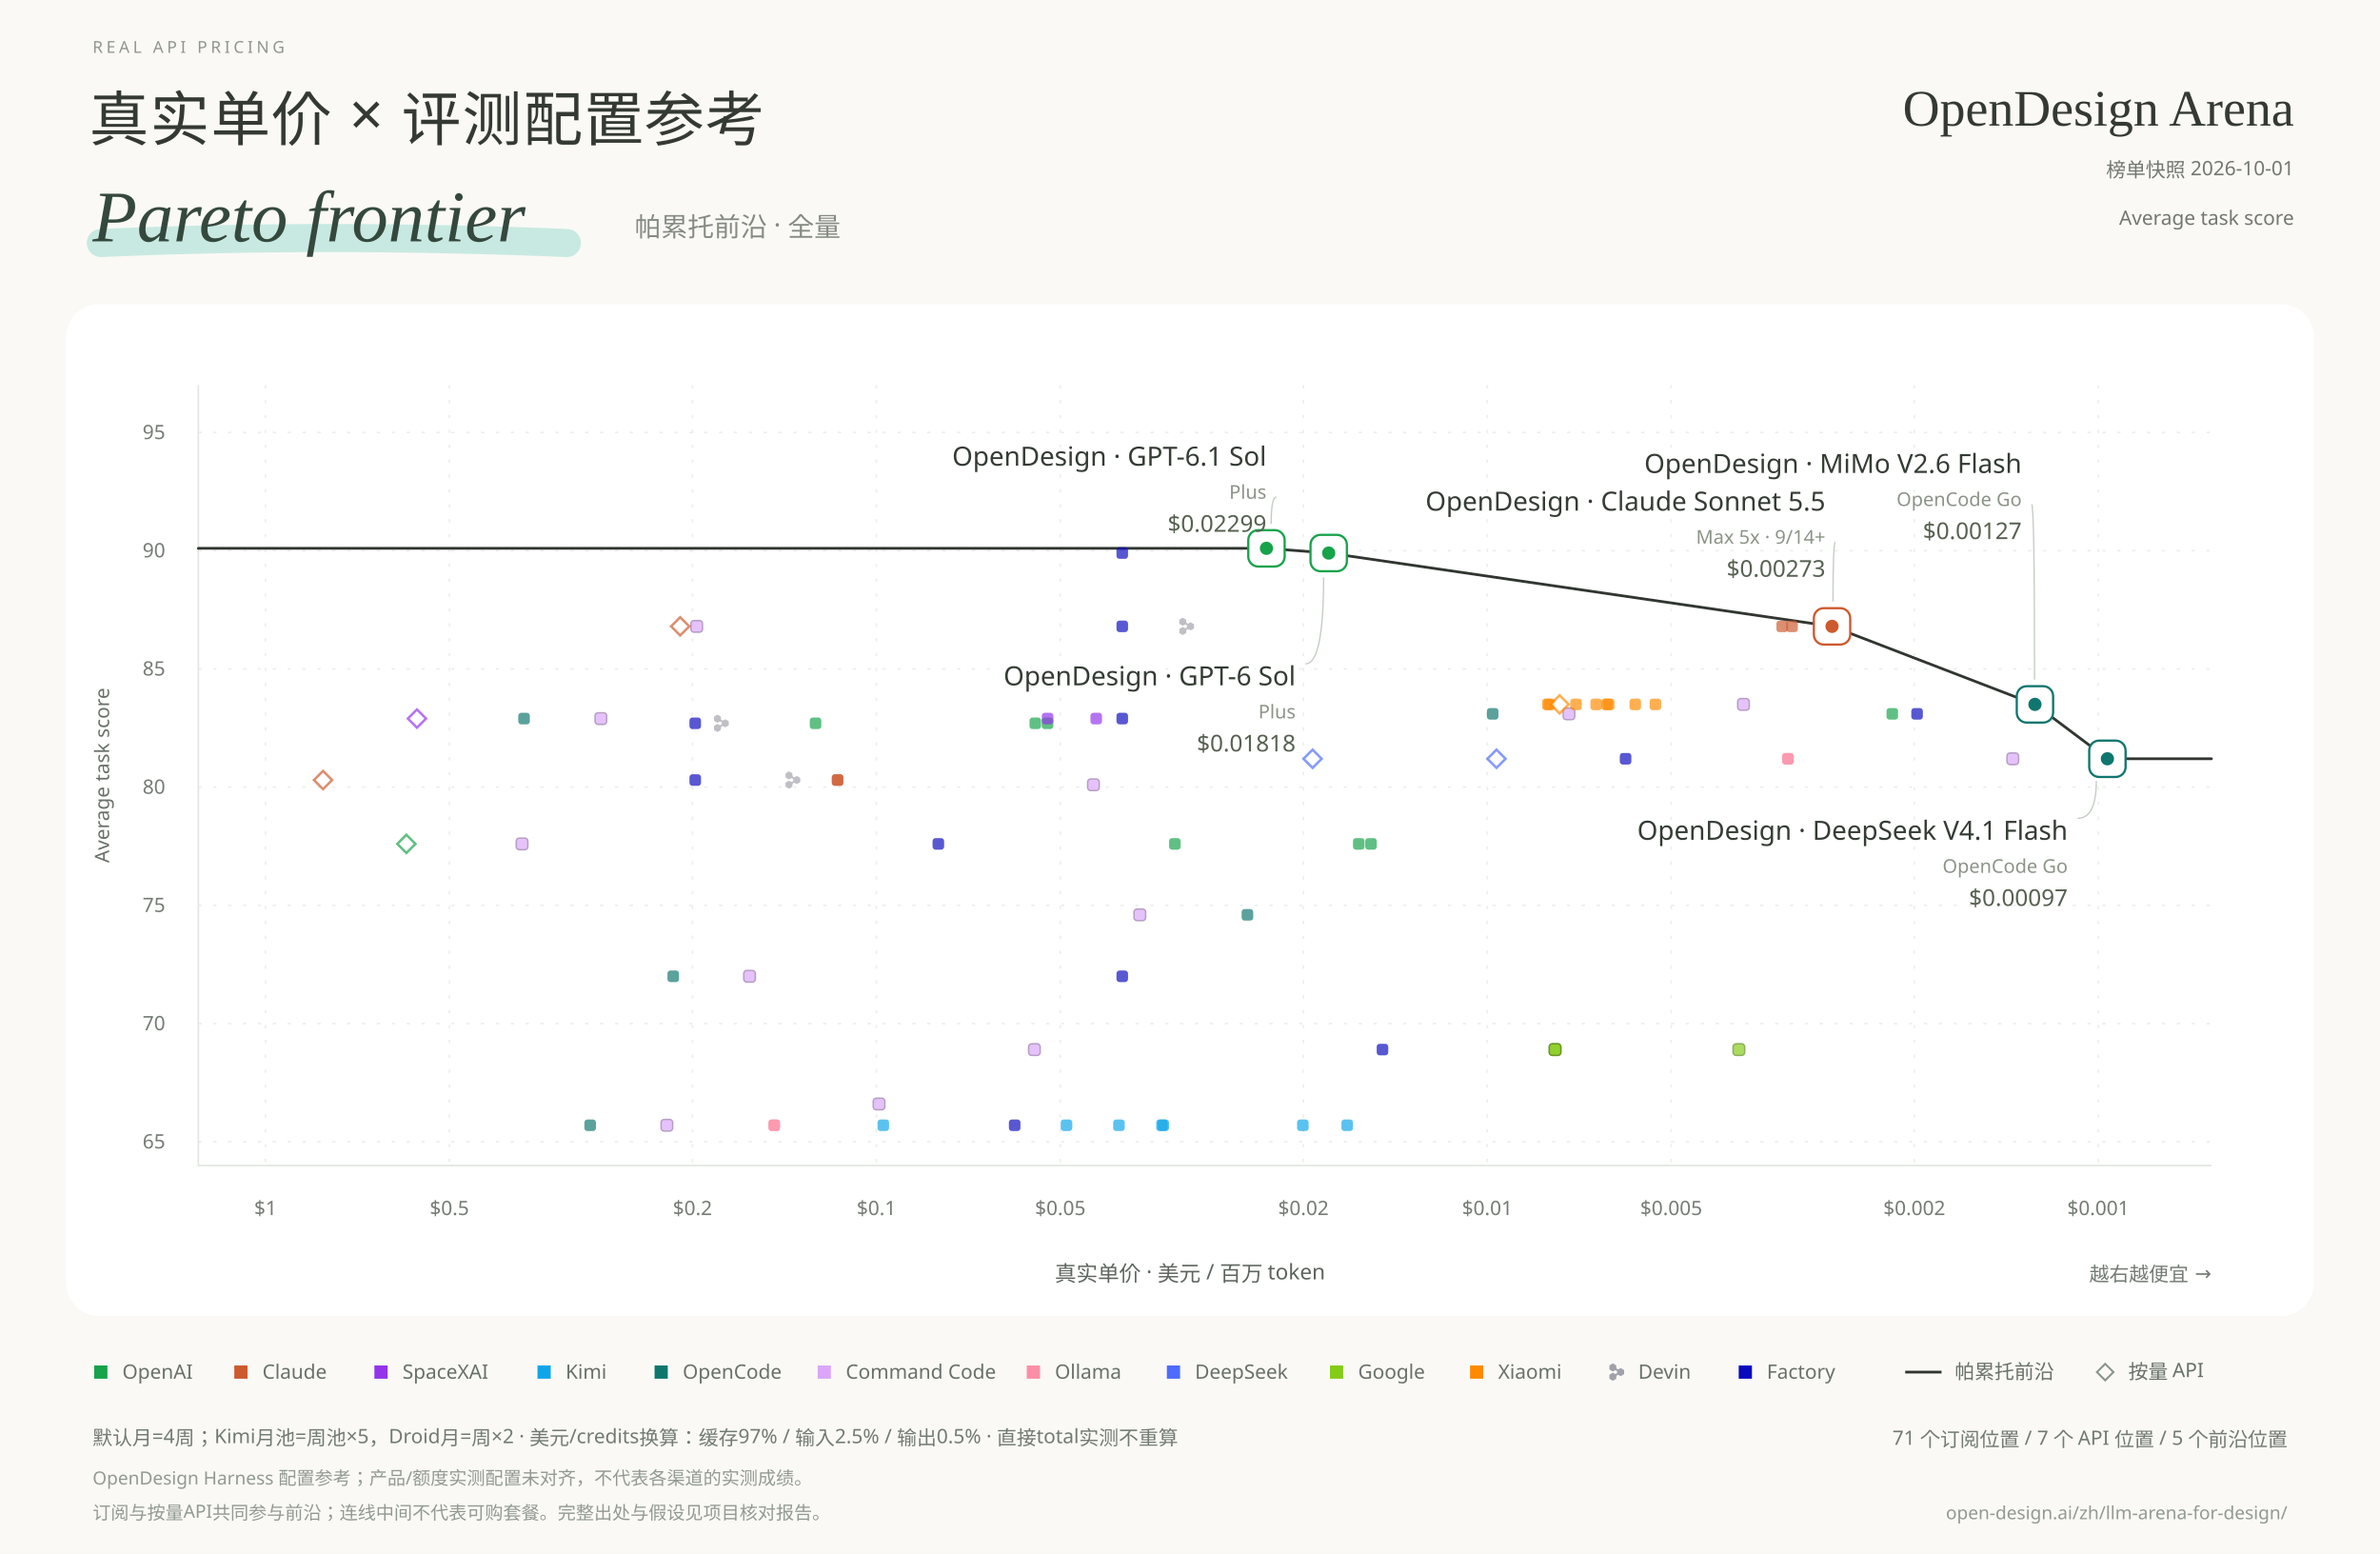
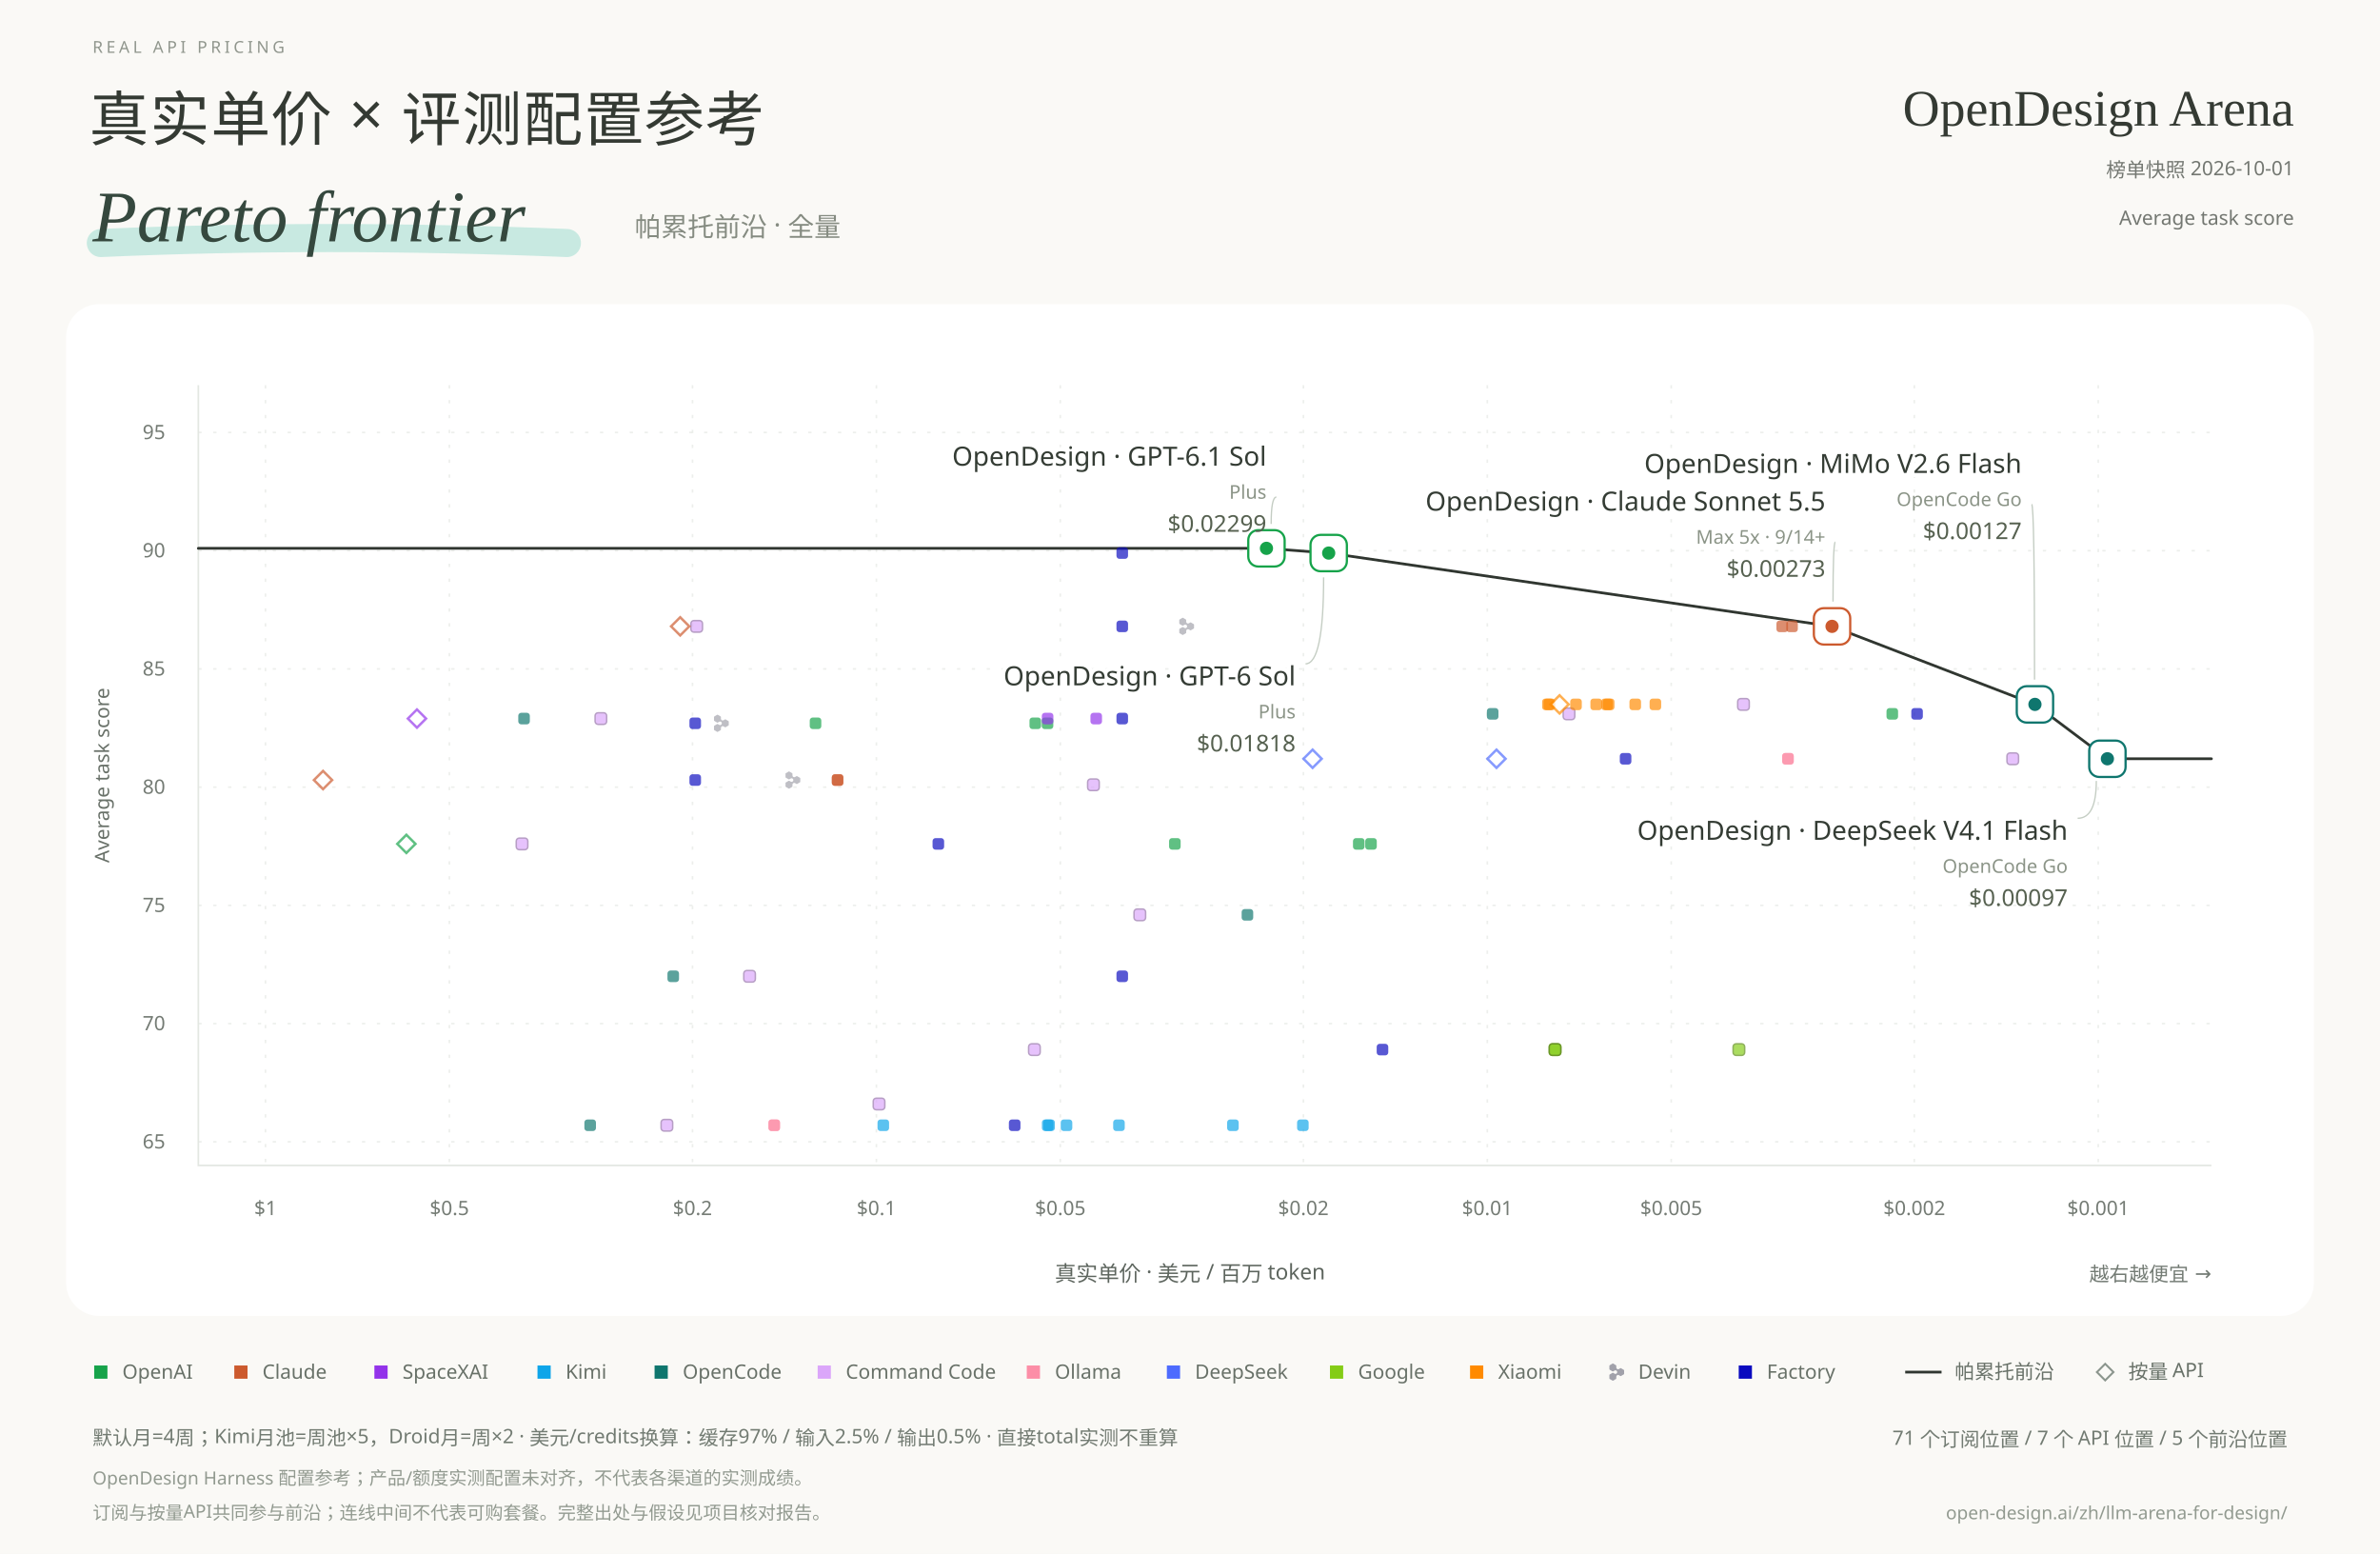
<svg xmlns="http://www.w3.org/2000/svg" width="1440" height="940" viewBox="0 0 1440 940" role="img" aria-labelledby="title desc">
  <style>text{font-family:"Microsoft YaHei","Segoe UI",sans-serif} .serif{font-family:"Times New Roman",serif} .number{font-family:"Segoe UI",sans-serif;font-variant-numeric:tabular-nums} .label-name{paint-order:stroke;stroke:#fff;stroke-width:5px;stroke-linejoin:round} .point:hover{opacity:1}</style>
  <rect width="1440" height="940" fill="#FAF9F6" />
  <text x="56.000" y="32.000" font-size="10" fill="#90968D" text-anchor="start" font-weight="400" letter-spacing="2.1">REAL API PRICING</text>
  <text x="54.000" y="85.000" font-size="36" fill="#343A33" text-anchor="start" font-weight="300" letter-spacing=".8">真实单价 × 评测配置参考</text>
  <path d="M61 147 Q197 141 343 147" stroke="#9FDDD0" stroke-width="17" stroke-linecap="round" opacity=".55" fill="none" />
  <text x="56.000" y="146.000" font-size="44" fill="#35483E" text-anchor="start" font-weight="400" class="serif" font-style="italic">Pareto frontier</text>
  <text x="384.000" y="143.000" font-size="16" fill="#858B81" text-anchor="start" font-weight="300">帕累托前沿 · 全量</text>
  <text x="1388.000" y="76.000" font-size="31" fill="#343A33" text-anchor="end" font-weight="400" class="serif">OpenDesign Arena</text>
  <text x="1388.000" y="107.000" font-size="12" fill="#737771" text-anchor="end" font-weight="400">榜单快照  2026-10-01</text>
  <text x="1388.000" y="136.000" font-size="12" fill="#737771" text-anchor="end" font-weight="400">Average task score</text>
  <rect x="40" y="184" width="1360" height="612" rx="20" fill="#FFFFFF" />
  <path d="M1269.513 233V705" stroke="#E8EBE7" stroke-dasharray="2 7" opacity=".8" />
  <text x="1269.513" y="735.000" font-size="12" fill="#747B74" text-anchor="middle" font-weight="400" class="number">$0.001</text>
  <path d="M1158.244 233V705" stroke="#E8EBE7" stroke-dasharray="2 7" opacity=".8" />
  <text x="1158.244" y="735.000" font-size="12" fill="#747B74" text-anchor="middle" font-weight="400" class="number">$0.002</text>
  <path d="M1011.154 233V705" stroke="#E8EBE7" stroke-dasharray="2 7" opacity=".8" />
  <text x="1011.154" y="735.000" font-size="12" fill="#747B74" text-anchor="middle" font-weight="400" class="number">$0.005</text>
  <path d="M899.885 233V705" stroke="#E8EBE7" stroke-dasharray="2 7" opacity=".8" />
  <text x="899.885" y="735.000" font-size="12" fill="#747B74" text-anchor="middle" font-weight="400" class="number">$0.01</text>
  <path d="M788.615 233V705" stroke="#E8EBE7" stroke-dasharray="2 7" opacity=".8" />
  <text x="788.615" y="735.000" font-size="12" fill="#747B74" text-anchor="middle" font-weight="400" class="number">$0.02</text>
  <path d="M641.526 233V705" stroke="#E8EBE7" stroke-dasharray="2 7" opacity=".8" />
  <text x="641.526" y="735.000" font-size="12" fill="#747B74" text-anchor="middle" font-weight="400" class="number">$0.05</text>
  <path d="M530.256 233V705" stroke="#E8EBE7" stroke-dasharray="2 7" opacity=".8" />
  <text x="530.256" y="735.000" font-size="12" fill="#747B74" text-anchor="middle" font-weight="400" class="number">$0.1</text>
  <path d="M418.987 233V705" stroke="#E8EBE7" stroke-dasharray="2 7" opacity=".8" />
  <text x="418.987" y="735.000" font-size="12" fill="#747B74" text-anchor="middle" font-weight="400" class="number">$0.2</text>
  <path d="M271.897 233V705" stroke="#E8EBE7" stroke-dasharray="2 7" opacity=".8" />
  <text x="271.897" y="735.000" font-size="12" fill="#747B74" text-anchor="middle" font-weight="400" class="number">$0.5</text>
  <path d="M160.628 233V705" stroke="#E8EBE7" stroke-dasharray="2 7" opacity=".8" />
  <text x="160.628" y="735.000" font-size="12" fill="#747B74" text-anchor="middle" font-weight="400" class="number">$1</text>
  <path d="M120 690.697H1338" stroke="#E8EBE7" stroke-dasharray="2 7" opacity=".8" />
  <text x="100.000" y="694.697" font-size="12" fill="#747B74" text-anchor="end" font-weight="400" class="number">65</text>
  <path d="M120 619.182H1338" stroke="#E8EBE7" stroke-dasharray="2 7" opacity=".8" />
  <text x="100.000" y="623.182" font-size="12" fill="#747B74" text-anchor="end" font-weight="400" class="number">70</text>
  <path d="M120 547.667H1338" stroke="#E8EBE7" stroke-dasharray="2 7" opacity=".8" />
  <text x="100.000" y="551.667" font-size="12" fill="#747B74" text-anchor="end" font-weight="400" class="number">75</text>
  <path d="M120 476.152H1338" stroke="#E8EBE7" stroke-dasharray="2 7" opacity=".8" />
  <text x="100.000" y="480.152" font-size="12" fill="#747B74" text-anchor="end" font-weight="400" class="number">80</text>
  <path d="M120 404.636H1338" stroke="#E8EBE7" stroke-dasharray="2 7" opacity=".8" />
  <text x="100.000" y="408.636" font-size="12" fill="#747B74" text-anchor="end" font-weight="400" class="number">85</text>
  <path d="M120 333.121H1338" stroke="#E8EBE7" stroke-dasharray="2 7" opacity=".8" />
  <text x="100.000" y="337.121" font-size="12" fill="#747B74" text-anchor="end" font-weight="400" class="number">90</text>
  <path d="M120 261.606H1338" stroke="#E8EBE7" stroke-dasharray="2 7" opacity=".8" />
  <text x="100.000" y="265.606" font-size="12" fill="#747B74" text-anchor="end" font-weight="400" class="number">95</text>
  <path d="M120 233V705H1338" fill="none" stroke="#E3E7E2" />
  <text x="66.000" y="469.000" font-size="12" fill="#697169" text-anchor="middle" font-weight="400" transform="rotate(-90 66 469.0)">Average task score</text>
  <text x="720.000" y="775.000" font-size="13" fill="#5D655E" text-anchor="middle" font-weight="400">真实单价 · 美元 / 百万 token</text>
  <text x="1338.000" y="775.000" font-size="12" fill="#737B74" text-anchor="end" font-weight="400">越右越便宜 →</text>
  <path id="frontier" d="M120.000,331.691 L766.260,331.691 L803.915,334.552 L1108.461,378.891 L1231.230,426.091 L1275.066,458.988 L1338.000,458.988" fill="none" stroke="#303630" stroke-width="1.65" stroke-linecap="round" stroke-linejoin="round" />
  <g class="point" data-billing="subscription" data-frontier="false" data-price="0.032467532" data-score="77.6" data-x="710.839" data-y="510.479" transform="translate(710.839 510.479)">
    <rect x="-3.5" y="-3.5" width="7" height="7" rx="1.8" fill="#16A34A" opacity=".68" />
  </g>
  <g class="point" data-billing="subscription" data-frontier="false" data-price="0.016233766" data-score="77.6" data-x="822.108" data-y="510.479" transform="translate(822.108 510.479)">
    <rect x="-3.5" y="-3.5" width="7" height="7" rx="1.8" fill="#16A34A" opacity=".68" />
  </g>
  <g class="point" data-billing="subscription" data-frontier="false" data-price="0.015501473" data-score="77.6" data-x="829.517" data-y="510.479" transform="translate(829.517 510.479)">
    <rect x="-3.5" y="-3.5" width="7" height="7" rx="1.8" fill="#16A34A" opacity=".68" />
  </g>
  <g class="point" data-billing="subscription" data-frontier="false" data-price="0.12578616" data-score="82.7" data-x="493.429" data-y="437.533" transform="translate(493.429 437.533)">
    <rect x="-3.5" y="-3.5" width="7" height="7" rx="1.8" fill="#16A34A" opacity=".68" />
  </g>
  <g class="point" data-billing="subscription" data-frontier="true" data-price="0.018181818" data-score="89.9" data-x="803.915" data-y="334.552" transform="translate(803.915 334.552)">
    <rect x="-11" y="-11" width="22" height="22" rx="6" fill="#FFF" stroke="#16A34A" stroke-width="1.35" />
    <circle r="4" fill="#16A34A" />
  </g>
  <g class="point" data-billing="subscription" data-frontier="false" data-price="0.0021732044" data-score="83.1" data-x="1144.911" data-y="431.812" transform="translate(1144.911 431.812)">
    <rect x="-3.5" y="-3.5" width="7" height="7" rx="1.8" fill="#16A34A" opacity=".68" />
  </g>
  <g class="point" data-billing="subscription" data-frontier="true" data-price="0.022988506" data-score="90.1" data-x="766.260" data-y="331.691" transform="translate(766.260 331.691)">
    <rect x="-11" y="-11" width="22" height="22" rx="6" fill="#FFF" stroke="#16A34A" stroke-width="1.35" />
    <circle r="4" fill="#16A34A" />
  </g>
  <g class="point" data-billing="subscription" data-frontier="false" data-price="0.052465897" data-score="82.7" data-x="633.798" data-y="437.533" transform="translate(633.798 437.533)">
    <rect x="-3.5" y="-3.5" width="7" height="7" rx="1.8" fill="#16A34A" opacity=".68" />
  </g>
  <g class="point" data-billing="subscription" data-frontier="false" data-price="0.1793722" data-score="82.7" data-x="436.461" data-y="437.533" transform="translate(436.461 437.533)">
    <path transform="translate(-4.46 -5.23) scale(0.091)" d="M0 38.652V14.835C7.06768e-06 13.788 0.546 12.821 1.431 12.298L21.581 0.393C22.467 -0.131 23.558 -0.131 24.444 0.393L44.594 12.298C45.48 12.821 46.025 13.788 46.025 14.835V26.998C46.114 31.04 48.201 34.938 51.872 37.108C55.544 39.277 59.886 39.178 63.351 37.235L73.644 31.153C74.53 30.63 75.621 30.63 76.507 31.153L96.657 43.058C97.543 43.582 98.088 44.549 98.088 45.596V69.406C98.088 70.453 97.543 71.42 96.657 71.943L76.507 83.849C75.621 84.372 74.53 84.372 73.644 83.849L63.434 77.816C59.956 75.828 55.574 75.71 51.873 77.896C48.202 80.065 46.115 83.963 46.026 88.005V100.165C46.026 101.212 45.48 102.179 44.595 102.702L24.445 114.607C23.559 115.131 22.468 115.131 21.582 114.607L1.432 102.702C0.547 102.179 0.001 101.212 0.001 100.165V76.355C0.001 75.308 0.547 74.341 1.432 73.817L21.582 61.912C22.468 61.389 23.559 61.389 24.445 61.912L34.762 68.008C38.222 69.937 42.553 70.031 46.215 67.867C49.916 65.68 52.006 61.737 52.063 57.66C51.975 53.619 49.887 49.303 46.216 47.133C42.545 44.964 38.202 45.063 34.737 47.006L24.397 53.15C23.507 53.679 22.409 53.678 21.52 53.149L1.423 41.184C0.542 40.66 -7.06754e-06 39.695 0 38.652Z" fill="#A1A1AA" opacity="0.68" />
  </g>
  <g class="point" data-billing="subscription" data-frontier="false" data-price="0.031055901" data-score="86.8" data-x="717.974" data-y="378.891" transform="translate(717.974 378.891)">
    <path transform="translate(-4.46 -5.23) scale(0.091)" d="M0 38.652V14.835C7.06768e-06 13.788 0.546 12.821 1.431 12.298L21.581 0.393C22.467 -0.131 23.558 -0.131 24.444 0.393L44.594 12.298C45.48 12.821 46.025 13.788 46.025 14.835V26.998C46.114 31.04 48.201 34.938 51.872 37.108C55.544 39.277 59.886 39.178 63.351 37.235L73.644 31.153C74.53 30.63 75.621 30.63 76.507 31.153L96.657 43.058C97.543 43.582 98.088 44.549 98.088 45.596V69.406C98.088 70.453 97.543 71.42 96.657 71.943L76.507 83.849C75.621 84.372 74.53 84.372 73.644 83.849L63.434 77.816C59.956 75.828 55.574 75.71 51.873 77.896C48.202 80.065 46.115 83.963 46.026 88.005V100.165C46.026 101.212 45.48 102.179 44.595 102.702L24.445 114.607C23.559 115.131 22.468 115.131 21.582 114.607L1.432 102.702C0.547 102.179 0.001 101.212 0.001 100.165V76.355C0.001 75.308 0.547 74.341 1.432 73.817L21.582 61.912C22.468 61.389 23.559 61.389 24.445 61.912L34.762 68.008C38.222 69.937 42.553 70.031 46.215 67.867C49.916 65.68 52.006 61.737 52.063 57.66C51.975 53.619 49.887 49.303 46.216 47.133C42.545 44.964 38.202 45.063 34.737 47.006L24.397 53.15C23.507 53.679 22.409 53.678 21.52 53.149L1.423 41.184C0.542 40.66 -7.06754e-06 39.695 0 38.652Z" fill="#A1A1AA" opacity="0.68" />
  </g>
  <g class="point" data-billing="subscription" data-frontier="false" data-price="0.1369863" data-score="80.3" data-x="479.737" data-y="471.861" transform="translate(479.737 471.861)">
    <path transform="translate(-4.46 -5.23) scale(0.091)" d="M0 38.652V14.835C7.06768e-06 13.788 0.546 12.821 1.431 12.298L21.581 0.393C22.467 -0.131 23.558 -0.131 24.444 0.393L44.594 12.298C45.48 12.821 46.025 13.788 46.025 14.835V26.998C46.114 31.04 48.201 34.938 51.872 37.108C55.544 39.277 59.886 39.178 63.351 37.235L73.644 31.153C74.53 30.63 75.621 30.63 76.507 31.153L96.657 43.058C97.543 43.582 98.088 44.549 98.088 45.596V69.406C98.088 70.453 97.543 71.42 96.657 71.943L76.507 83.849C75.621 84.372 74.53 84.372 73.644 83.849L63.434 77.816C59.956 75.828 55.574 75.71 51.873 77.896C48.202 80.065 46.115 83.963 46.026 88.005V100.165C46.026 101.212 45.48 102.179 44.595 102.702L24.445 114.607C23.559 115.131 22.468 115.131 21.582 114.607L1.432 102.702C0.547 102.179 0.001 101.212 0.001 100.165V76.355C0.001 75.308 0.547 74.341 1.432 73.817L21.582 61.912C22.468 61.389 23.559 61.389 24.445 61.912L34.762 68.008C38.222 69.937 42.553 70.031 46.215 67.867C49.916 65.68 52.006 61.737 52.063 57.66C51.975 53.619 49.887 49.303 46.216 47.133C42.545 44.964 38.202 45.063 34.737 47.006L24.397 53.15C23.507 53.679 22.409 53.678 21.52 53.149L1.423 41.184C0.542 40.66 -7.06754e-06 39.695 0 38.652Z" fill="#A1A1AA" opacity="0.68" />
  </g>
  <g class="point" data-billing="subscription" data-frontier="false" data-price="0.0077450601" data-score="68.9" data-x="940.904" data-y="634.915" transform="translate(940.904 634.915)">
    <rect x="-3.5" y="-3.5" width="7" height="7" rx="1.8" fill="#84CC16" opacity=".68" stroke="#5A8B0F" stroke-width=".9" />
  </g>
  <g class="point" data-billing="subscription" data-frontier="false" data-price="0.0077481596" data-score="68.9" data-x="940.840" data-y="634.915" transform="translate(940.840 634.915)">
    <rect x="-3.5" y="-3.5" width="7" height="7" rx="1.8" fill="#84CC16" opacity=".68" stroke="#5A8B0F" stroke-width=".9" />
  </g>
  <g class="point" data-billing="subscription" data-frontier="false" data-price="0.0038742735" data-score="68.9" data-x="1052.101" data-y="634.915" transform="translate(1052.101 634.915)">
    <rect x="-3.5" y="-3.5" width="7" height="7" rx="1.8" fill="#84CC16" opacity=".68" stroke="#5A8B0F" stroke-width=".9" />
  </g>
  <g class="point" data-billing="subscription" data-frontier="false" data-price="0.11574074" data-score="80.3" data-x="506.790" data-y="471.861" transform="translate(506.790 471.861)">
    <rect x="-3.5" y="-3.5" width="7" height="7" rx="1.8" fill="#CC5A2E" opacity=".68" />
  </g>
  <g class="point" data-billing="subscription" data-frontier="false" data-price="0.052447552" data-score="82.9" data-x="633.854" data-y="434.673" transform="translate(633.854 434.673)">
    <rect x="-3.5" y="-3.5" width="7" height="7" rx="1.8" fill="#9333EA" opacity=".68" />
  </g>
  <g class="point" data-billing="subscription" data-frontier="false" data-price="0.043668122" data-score="82.9" data-x="663.262" data-y="434.673" transform="translate(663.262 434.673)">
    <rect x="-3.5" y="-3.5" width="7" height="7" rx="1.8" fill="#9333EA" opacity=".68" />
  </g>
  <g class="point" data-billing="subscription" data-frontier="false" data-price="0.02004111" data-score="65.7" data-x="788.286" data-y="680.685" transform="translate(788.286 680.685)">
    <rect x="-3.5" y="-3.5" width="7" height="7" rx="1.8" fill="#0EA5E9" opacity=".68" />
  </g>
  <g class="point" data-billing="subscription" data-frontier="false" data-price="0.048843188" data-score="65.7" data-x="645.283" data-y="680.685" transform="translate(645.283 680.685)">
    <rect x="-3.5" y="-3.5" width="7" height="7" rx="1.8" fill="#0EA5E9" opacity=".68" />
  </g>
-   <g class="point" data-billing="subscription" data-frontier="false" data-price="0.016957862" data-score="65.7" data-x="815.103" data-y="680.685" transform="translate(815.103 680.685)">
+   <g class="point" data-billing="subscription" data-frontier="false" data-price="0.026086957" data-score="65.7" data-x="745.963" data-y="680.685" transform="translate(745.963 680.685)">
    <rect x="-3.5" y="-3.5" width="7" height="7" rx="1.8" fill="#0EA5E9" opacity=".68" />
  </g>
  <g class="point" data-billing="subscription" data-frontier="false" data-price="0.097435897" data-score="65.7" data-x="534.426" data-y="680.685" transform="translate(534.426 680.685)">
    <rect x="-3.5" y="-3.5" width="7" height="7" rx="1.8" fill="#0EA5E9" opacity=".68" />
  </g>
  <g class="point" data-billing="subscription" data-frontier="false" data-price="0.04008222" data-score="65.7" data-x="677.017" data-y="680.685" transform="translate(677.017 680.685)">
    <rect x="-3.5" y="-3.5" width="7" height="7" rx="1.8" fill="#0EA5E9" opacity=".68" />
  </g>
-   <g class="point" data-billing="subscription" data-frontier="false" data-price="0.033915725" data-score="65.7" data-x="703.833" data-y="680.685" transform="translate(703.833 680.685)">
-     <rect x="-3.5" y="-3.5" width="7" height="7" rx="1.8" fill="#0EA5E9" opacity=".68" />
-   </g>
-   <g class="point" data-billing="subscription" data-frontier="false" data-price="0.034087016" data-score="65.7" data-x="703.025" data-y="680.685" transform="translate(703.025 680.685)">
+   <g class="point" data-billing="subscription" data-frontier="false" data-price="0.052160169" data-score="65.7" data-x="634.736" data-y="680.685" transform="translate(634.736 680.685)">
+     <rect x="-3.5" y="-3.5" width="7" height="7" rx="1.8" fill="#0EA5E9" opacity=".68" />
+   </g>
+   <g class="point" data-billing="subscription" data-frontier="false" data-price="0.052437418" data-score="65.7" data-x="633.885" data-y="680.685" transform="translate(633.885 680.685)">
    <rect x="-3.5" y="-3.5" width="7" height="7" rx="1.8" fill="#0EA5E9" opacity=".68" />
  </g>
  <g class="point" data-billing="subscription" data-frontier="false" data-price="0.37735849" data-score="82.9" data-x="317.072" data-y="434.673" transform="translate(317.072 434.673)">
    <rect x="-3.5" y="-3.5" width="7" height="7" rx="1.8" fill="#0F766E" opacity=".68" />
  </g>
  <g class="point" data-billing="subscription" data-frontier="false" data-price="0.0098000784" data-score="83.1" data-x="903.127" data-y="431.812" transform="translate(903.127 431.812)">
    <rect x="-3.5" y="-3.5" width="7" height="7" rx="1.8" fill="#0F766E" opacity=".68" />
  </g>
  <g class="point" data-billing="subscription" data-frontier="false" data-price="0.29411765" data-score="65.7" data-x="357.078" data-y="680.685" transform="translate(357.078 680.685)">
    <rect x="-3.5" y="-3.5" width="7" height="7" rx="1.8" fill="#0F766E" opacity=".68" />
  </g>
  <g class="point" data-billing="subscription" data-frontier="true" data-price="0.0012693255" data-score="83.5" data-x="1231.230" data-y="426.091" transform="translate(1231.230 426.091)">
    <rect x="-11" y="-11" width="22" height="22" rx="6" fill="#FFF" stroke="#0F766E" stroke-width="1.35" />
    <circle r="4" fill="#0F766E" />
  </g>
  <g class="point" data-billing="subscription" data-frontier="false" data-price="0.21505376" data-score="72" data-x="407.338" data-y="590.576" transform="translate(407.338 590.576)">
    <rect x="-3.5" y="-3.5" width="7" height="7" rx="1.8" fill="#0F766E" opacity=".68" />
  </g>
  <g class="point" data-billing="subscription" data-frontier="true" data-price="0.00096599691" data-score="81.2" data-x="1275.066" data-y="458.988" transform="translate(1275.066 458.988)">
    <rect x="-11" y="-11" width="22" height="22" rx="6" fill="#FFF" stroke="#0F766E" stroke-width="1.35" />
    <circle r="4" fill="#0F766E" />
  </g>
  <g class="point" data-billing="subscription" data-frontier="false" data-price="0.024697456" data-score="74.6" data-x="754.749" data-y="553.388" transform="translate(754.749 553.388)">
    <rect x="-3.5" y="-3.5" width="7" height="7" rx="1.8" fill="#0F766E" opacity=".68" />
  </g>
  <g class="point" data-billing="subscription" data-frontier="false" data-price="0.38022814" data-score="77.6" data-x="315.856" data-y="510.479" transform="translate(315.856 510.479)">
    <rect x="-3.5" y="-3.5" width="7" height="7" rx="1.8" fill="#DBA6FA" opacity=".68" stroke="#9571AA" stroke-width=".9" />
  </g>
  <g class="point" data-billing="subscription" data-frontier="false" data-price="0.0013799956" data-score="81.2" data-x="1217.810" data-y="458.988" transform="translate(1217.810 458.988)">
    <rect x="-3.5" y="-3.5" width="7" height="7" rx="1.8" fill="#DBA6FA" opacity=".68" stroke="#9571AA" stroke-width=".9" />
  </g>
  <g class="point" data-billing="subscription" data-frontier="false" data-price="0.055126792" data-score="68.9" data-x="625.856" data-y="634.915" transform="translate(625.856 634.915)">
    <rect x="-3.5" y="-3.5" width="7" height="7" rx="1.8" fill="#DBA6FA" opacity=".68" stroke="#9571AA" stroke-width=".9" />
  </g>
  <g class="point" data-billing="subscription" data-frontier="false" data-price="0.16129032" data-score="72" data-x="453.518" data-y="590.576" transform="translate(453.518 590.576)">
    <rect x="-3.5" y="-3.5" width="7" height="7" rx="1.8" fill="#DBA6FA" opacity=".68" stroke="#9571AA" stroke-width=".9" />
  </g>
  <g class="point" data-billing="subscription" data-frontier="false" data-price="0.28248588" data-score="82.9" data-x="363.555" data-y="434.673" transform="translate(363.555 434.673)">
    <rect x="-3.5" y="-3.5" width="7" height="7" rx="1.8" fill="#DBA6FA" opacity=".68" stroke="#9571AA" stroke-width=".9" />
  </g>
  <g class="point" data-billing="subscription" data-frontier="false" data-price="0.0073502389" data-score="83.1" data-x="949.303" data-y="431.812" transform="translate(949.303 431.812)">
    <rect x="-3.5" y="-3.5" width="7" height="7" rx="1.8" fill="#DBA6FA" opacity=".68" stroke="#9571AA" stroke-width=".9" />
  </g>
  <g class="point" data-billing="subscription" data-frontier="false" data-price="0.03705076" data-score="74.6" data-x="689.641" data-y="553.388" transform="translate(689.641 553.388)">
    <rect x="-3.5" y="-3.5" width="7" height="7" rx="1.8" fill="#DBA6FA" opacity=".68" stroke="#9571AA" stroke-width=".9" />
  </g>
  <g class="point" data-billing="subscription" data-frontier="false" data-price="0.044130627" data-score="80.1" data-x="661.570" data-y="474.721" transform="translate(661.570 474.721)">
    <rect x="-3.5" y="-3.5" width="7" height="7" rx="1.8" fill="#DBA6FA" opacity=".68" stroke="#9571AA" stroke-width=".9" />
  </g>
  <g class="point" data-billing="subscription" data-frontier="false" data-price="0.099009901" data-score="66.6" data-x="531.854" data-y="667.812" transform="translate(531.854 667.812)">
    <rect x="-3.5" y="-3.5" width="7" height="7" rx="1.8" fill="#DBA6FA" opacity=".68" stroke="#9571AA" stroke-width=".9" />
  </g>
  <g class="point" data-billing="subscription" data-frontier="false" data-price="0.22026432" data-score="65.7" data-x="403.494" data-y="680.685" transform="translate(403.494 680.685)">
    <rect x="-3.5" y="-3.5" width="7" height="7" rx="1.8" fill="#DBA6FA" opacity=".68" stroke="#9571AA" stroke-width=".9" />
  </g>
  <g class="point" data-billing="subscription" data-frontier="false" data-price="0.0038079281" data-score="83.5" data-x="1054.874" data-y="426.091" transform="translate(1054.874 426.091)">
    <rect x="-3.5" y="-3.5" width="7" height="7" rx="1.8" fill="#DBA6FA" opacity=".68" stroke="#9571AA" stroke-width=".9" />
  </g>
  <g class="point" data-billing="subscription" data-frontier="false" data-price="0.19685039" data-score="86.8" data-x="421.535" data-y="378.891" transform="translate(421.535 378.891)">
    <rect x="-3.5" y="-3.5" width="7" height="7" rx="1.8" fill="#DBA6FA" opacity=".68" stroke="#9571AA" stroke-width=".9" />
  </g>
  <g class="point" data-billing="subscription" data-frontier="false" data-price="0.0032199897" data-score="81.2" data-x="1081.796" data-y="458.988" transform="translate(1081.796 458.988)">
    <rect x="-3.5" y="-3.5" width="7" height="7" rx="1.8" fill="#FC8EA7" opacity=".68" />
  </g>
  <g class="point" data-billing="subscription" data-frontier="false" data-price="0.14695077" data-score="65.7" data-x="468.465" data-y="680.685" transform="translate(468.465 680.685)">
    <rect x="-3.5" y="-3.5" width="7" height="7" rx="1.8" fill="#FC8EA7" opacity=".68" />
  </g>
  <g class="point" data-billing="subscription" data-frontier="false" data-price="0.0032200001" data-score="81.2" data-x="1081.795" data-y="458.988" transform="translate(1081.795 458.988)">
    <rect x="-3.5" y="-3.5" width="7" height="7" rx="1.8" fill="#FC8EA7" opacity=".68" />
  </g>
  <g class="point" data-billing="subscription" data-frontier="false" data-price="0.14699397" data-score="65.7" data-x="468.418" data-y="680.685" transform="translate(468.418 680.685)">
    <rect x="-3.5" y="-3.5" width="7" height="7" rx="1.8" fill="#FC8EA7" opacity=".68" />
  </g>
  <g class="point" data-billing="subscription" data-frontier="false" data-price="0.0079575597" data-score="83.5" data-x="936.559" data-y="426.091" transform="translate(936.559 426.091)">
    <rect x="-3.5" y="-3.5" width="7" height="7" rx="1.8" fill="#FF8A00" opacity=".68" />
  </g>
  <g class="point" data-billing="subscription" data-frontier="false" data-price="0.0063694268" data-score="83.5" data-x="972.295" data-y="426.091" transform="translate(972.295 426.091)">
    <rect x="-3.5" y="-3.5" width="7" height="7" rx="1.8" fill="#FF8A00" opacity=".68" />
  </g>
  <g class="point" data-billing="subscription" data-frontier="false" data-price="0.0079129575" data-score="83.5" data-x="937.462" data-y="426.091" transform="translate(937.462 426.091)">
    <rect x="-3.5" y="-3.5" width="7" height="7" rx="1.8" fill="#FF8A00" opacity=".68" />
  </g>
  <g class="point" data-billing="subscription" data-frontier="false" data-price="0.0063291139" data-score="83.5" data-x="973.314" data-y="426.091" transform="translate(973.314 426.091)">
    <rect x="-3.5" y="-3.5" width="7" height="7" rx="1.8" fill="#FF8A00" opacity=".68" />
  </g>
  <g class="point" data-billing="subscription" data-frontier="false" data-price="0.0071581961" data-score="83.5" data-x="953.553" data-y="426.091" transform="translate(953.553 426.091)">
    <rect x="-3.5" y="-3.5" width="7" height="7" rx="1.8" fill="#FF8A00" opacity=".68" />
  </g>
  <g class="point" data-billing="subscription" data-frontier="false" data-price="0.005726065" data-score="83.5" data-x="989.388" data-y="426.091" transform="translate(989.388 426.091)">
    <rect x="-3.5" y="-3.5" width="7" height="7" rx="1.8" fill="#FF8A00" opacity=".68" />
  </g>
  <g class="point" data-billing="subscription" data-frontier="false" data-price="0.0066339392" data-score="83.5" data-x="965.763" data-y="426.091" transform="translate(965.763 426.091)">
    <rect x="-3.5" y="-3.5" width="7" height="7" rx="1.8" fill="#FF8A00" opacity=".68" />
  </g>
  <g class="point" data-billing="subscription" data-frontier="false" data-price="0.0053072922" data-score="83.5" data-x="1001.579" data-y="426.091" transform="translate(1001.579 426.091)">
    <rect x="-3.5" y="-3.5" width="7" height="7" rx="1.8" fill="#FF8A00" opacity=".68" />
  </g>
  <g class="point" data-billing="subscription" data-frontier="false" data-price="0.11575414" data-score="80.3" data-x="506.771" data-y="471.861" transform="translate(506.771 471.861)">
    <rect x="-3.5" y="-3.5" width="7" height="7" rx="1.8" fill="#CC5A2E" opacity=".68" />
  </g>
  <g class="point" data-billing="subscription" data-frontier="false" data-price="0.0032905561" data-score="86.8" data-x="1078.316" data-y="378.891" transform="translate(1078.316 378.891)">
    <rect x="-3.5" y="-3.5" width="7" height="7" rx="1.8" fill="#CC5A2E" opacity=".68" />
  </g>
  <g class="point" data-billing="subscription" data-frontier="false" data-price="0.0031707781" data-score="86.8" data-x="1084.268" data-y="378.891" transform="translate(1084.268 378.891)">
    <rect x="-3.5" y="-3.5" width="7" height="7" rx="1.8" fill="#CC5A2E" opacity=".68" />
  </g>
  <g class="point" data-billing="subscription" data-frontier="true" data-price="0.0027271736" data-score="86.8" data-x="1108.461" data-y="378.891" transform="translate(1108.461 378.891)">
    <rect x="-11" y="-11" width="22" height="22" rx="6" fill="#FFF" stroke="#CC5A2E" stroke-width="1.35" />
    <circle r="4" fill="#CC5A2E" />
  </g>
  <g class="point" data-billing="subscription" data-frontier="false" data-price="0.054945055" data-score="82.7" data-x="626.386" data-y="437.533" transform="translate(626.386 437.533)">
    <rect x="-3.5" y="-3.5" width="7" height="7" rx="1.8" fill="#16A34A" opacity=".68" />
  </g>
  <g class="point" data-billing="subscription" data-frontier="false" data-price="0.19794141" data-score="80.3" data-x="420.648" data-y="471.861" transform="translate(420.648 471.861)">
    <rect x="-3.5" y="-3.5" width="7" height="7" rx="1.8" fill="#0A0ABF" opacity=".68" />
  </g>
  <g class="point" data-billing="subscription" data-frontier="false" data-price="0.039588282" data-score="86.8" data-x="679.007" data-y="378.891" transform="translate(679.007 378.891)">
    <rect x="-3.5" y="-3.5" width="7" height="7" rx="1.8" fill="#0A0ABF" opacity=".68" />
  </g>
  <g class="point" data-billing="subscription" data-frontier="false" data-price="0.19794141" data-score="82.7" data-x="420.648" data-y="437.533" transform="translate(420.648 437.533)">
    <rect x="-3.5" y="-3.5" width="7" height="7" rx="1.8" fill="#0A0ABF" opacity=".68" />
  </g>
  <g class="point" data-billing="subscription" data-frontier="false" data-price="0.039588282" data-score="89.9" data-x="679.007" data-y="334.552" transform="translate(679.007 334.552)">
    <rect x="-3.5" y="-3.5" width="7" height="7" rx="1.8" fill="#0A0ABF" opacity=".68" />
  </g>
  <g class="point" data-billing="subscription" data-frontier="false" data-price="0.0019794141" data-score="83.1" data-x="1159.905" data-y="431.812" transform="translate(1159.905 431.812)">
    <rect x="-3.5" y="-3.5" width="7" height="7" rx="1.8" fill="#0A0ABF" opacity=".68" />
  </g>
  <g class="point" data-billing="subscription" data-frontier="false" data-price="0.079176564" data-score="77.6" data-x="567.738" data-y="510.479" transform="translate(567.738 510.479)">
    <rect x="-3.5" y="-3.5" width="7" height="7" rx="1.8" fill="#0A0ABF" opacity=".68" />
  </g>
  <g class="point" data-billing="subscription" data-frontier="false" data-price="0.014845606" data-score="68.9" data-x="836.457" data-y="634.915" transform="translate(836.457 634.915)">
    <rect x="-3.5" y="-3.5" width="7" height="7" rx="1.8" fill="#0A0ABF" opacity=".68" />
  </g>
  <g class="point" data-billing="subscription" data-frontier="false" data-price="0.039588282" data-score="82.9" data-x="679.007" data-y="434.673" transform="translate(679.007 434.673)">
    <rect x="-3.5" y="-3.5" width="7" height="7" rx="1.8" fill="#0A0ABF" opacity=".68" />
  </g>
  <g class="point" data-billing="subscription" data-frontier="false" data-price="0.059382423" data-score="65.7" data-x="613.919" data-y="680.685" transform="translate(613.919 680.685)">
    <rect x="-3.5" y="-3.5" width="7" height="7" rx="1.8" fill="#0A0ABF" opacity=".68" />
  </g>
  <g class="point" data-billing="subscription" data-frontier="false" data-price="0.039588282" data-score="72" data-x="679.007" data-y="590.576" transform="translate(679.007 590.576)">
    <rect x="-3.5" y="-3.5" width="7" height="7" rx="1.8" fill="#0A0ABF" opacity=".68" />
  </g>
  <g class="point" data-billing="subscription" data-frontier="false" data-price="0.0059382423" data-score="81.2" data-x="983.547" data-y="458.988" transform="translate(983.547 458.988)">
    <rect x="-3.5" y="-3.5" width="7" height="7" rx="1.8" fill="#0A0ABF" opacity=".68" />
  </g>
  <g class="point" data-billing="metered" data-frontier="false" data-price="0.00966" data-score="81.2" data-x="905.438" data-y="458.988" transform="translate(905.438 458.988)">
    <path d="M0 -5.5L5.5 0 0 5.5 -5.5 0Z" fill="white" stroke="#4D6BFE" stroke-width="1.5" opacity=".68" />
  </g>
  <g class="point" data-billing="metered" data-frontier="false" data-price="0.01932" data-score="81.2" data-x="794.168" data-y="458.988" transform="translate(794.168 458.988)">
    <path d="M0 -5.5L5.5 0 0 5.5 -5.5 0Z" fill="white" stroke="#4D6BFE" stroke-width="1.5" opacity=".68" />
  </g>
  <g class="point" data-billing="metered" data-frontier="false" data-price="0.588" data-score="77.6" data-x="245.873" data-y="510.479" transform="translate(245.873 510.479)">
    <path d="M0 -5.5L5.5 0 0 5.5 -5.5 0Z" fill="white" stroke="#16A34A" stroke-width="1.5" opacity=".68" />
  </g>
  <g class="point" data-billing="metered" data-frontier="false" data-price="0.565" data-score="82.9" data-x="252.278" data-y="434.673" transform="translate(252.278 434.673)">
    <path d="M0 -5.5L5.5 0 0 5.5 -5.5 0Z" fill="white" stroke="#9333EA" stroke-width="1.5" opacity=".68" />
  </g>
  <g class="point" data-billing="metered" data-frontier="false" data-price="0.007616" data-score="83.5" data-x="943.602" data-y="426.091" transform="translate(943.602 426.091)">
    <path d="M0 -5.5L5.5 0 0 5.5 -5.5 0Z" fill="white" stroke="#FF8A00" stroke-width="1.5" opacity=".68" />
  </g>
  <g class="point" data-billing="metered" data-frontier="false" data-price="0.805" data-score="80.3" data-x="195.449" data-y="471.861" transform="translate(195.449 471.861)">
    <path d="M0 -5.5L5.5 0 0 5.5 -5.5 0Z" fill="white" stroke="#CC5A2E" stroke-width="1.5" opacity=".68" />
  </g>
  <g class="point" data-billing="metered" data-frontier="false" data-price="0.2095" data-score="86.8" data-x="411.538" data-y="378.891" transform="translate(411.538 378.891)">
    <path d="M0 -5.5L5.5 0 0 5.5 -5.5 0Z" fill="white" stroke="#CC5A2E" stroke-width="1.5" opacity=".68" />
  </g>
  <g class="front-label" data-model="gpt-6.1-sol">
    <path d="M769.110,316.964Q769.110,300.691 772.260,300.691" stroke="#C4CDC3" stroke-width=".8" fill="none" />
    <text x="766.260" y="281.691" font-size="16" fill="#343C34" text-anchor="end" font-weight="400" class="label-name">OpenDesign · GPT-6.1 Sol</text>
    <text x="766.260" y="301.691" font-size="11.5" fill="#8B9487" text-anchor="end" font-weight="400">Plus</text>
    <text x="766.260" y="321.691" font-size="14" fill="#566150" text-anchor="end" font-weight="400" class="number">$0.02299</text>
  </g>
  <g class="front-label" data-model="gpt-6-sol">
    <path d="M800.847,349.234Q800.847,401.552 789.915,401.552" stroke="#C4CDC3" stroke-width=".8" fill="none" />
    <text x="783.915" y="414.552" font-size="16" fill="#343C34" text-anchor="end" font-weight="400" class="label-name">OpenDesign · GPT-6 Sol</text>
    <text x="783.915" y="434.552" font-size="11.5" fill="#8B9487" text-anchor="end" font-weight="400">Plus</text>
    <text x="783.915" y="454.552" font-size="14" fill="#566150" text-anchor="end" font-weight="400" class="number">$0.01818</text>
  </g>
  <g class="front-label" data-model="claude-sonnet-5.5">
    <path d="M1109.049,363.902Q1109.049,327.891 1110.461,327.891" stroke="#C4CDC3" stroke-width=".8" fill="none" />
    <text x="1104.461" y="308.891" font-size="16" fill="#343C34" text-anchor="end" font-weight="400" class="label-name">OpenDesign · Claude Sonnet 5.5</text>
    <text x="1104.461" y="328.891" font-size="11.5" fill="#8B9487" text-anchor="end" font-weight="400">Max 5x · 9/14+</text>
    <text x="1104.461" y="348.891" font-size="14" fill="#566150" text-anchor="end" font-weight="400" class="number">$0.00273</text>
  </g>
  <g class="front-label" data-model="mimo-v2.6-flash">
    <path d="M1230.982,411.093Q1230.982,305.091 1229.230,305.091" stroke="#C4CDC3" stroke-width=".8" fill="none" />
    <text x="1223.230" y="286.091" font-size="16" fill="#343C34" text-anchor="end" font-weight="400" class="label-name">OpenDesign · MiMo V2.6 Flash</text>
    <text x="1223.230" y="306.091" font-size="11.5" fill="#8B9487" text-anchor="end" font-weight="400">OpenCode Go</text>
    <text x="1223.230" y="326.091" font-size="14" fill="#566150" text-anchor="end" font-weight="400" class="number">$0.00127</text>
  </g>
  <g class="front-label" data-model="deepseek-v4.1-flash">
    <path d="M1268.358,472.404Q1268.358,494.988 1257.066,494.988" stroke="#C4CDC3" stroke-width=".8" fill="none" />
    <text x="1251.066" y="507.988" font-size="16" fill="#343C34" text-anchor="end" font-weight="400" class="label-name">OpenDesign · DeepSeek V4.1 Flash</text>
    <text x="1251.066" y="527.988" font-size="11.5" fill="#8B9487" text-anchor="end" font-weight="400">OpenCode Go</text>
    <text x="1251.066" y="547.988" font-size="14" fill="#566150" text-anchor="end" font-weight="400" class="number">$0.00097</text>
  </g>
  <rect x="57" y="826" width="8" height="8" fill="#16A34A" />
  <text x="74.000" y="834.000" font-size="12" fill="#687168" text-anchor="start" font-weight="400">OpenAI</text>
  <rect x="141.76" y="826" width="8" height="8" fill="#CC5A2E" />
  <text x="158.760" y="834.000" font-size="12" fill="#687168" text-anchor="start" font-weight="400">Claude</text>
  <rect x="226.52" y="826" width="8" height="8" fill="#9333EA" />
  <text x="243.520" y="834.000" font-size="12" fill="#687168" text-anchor="start" font-weight="400">SpaceXAI</text>
  <rect x="325.2" y="826" width="8" height="8" fill="#0EA5E9" />
  <text x="342.200" y="834.000" font-size="12" fill="#687168" text-anchor="start" font-weight="400">Kimi</text>
  <rect x="396.04" y="826" width="8" height="8" fill="#0F766E" />
  <text x="413.040" y="834.000" font-size="12" fill="#687168" text-anchor="start" font-weight="400">OpenCode</text>
  <rect x="494.72" y="826" width="8" height="8" fill="#DBA6FA" />
  <text x="511.720" y="834.000" font-size="12" fill="#687168" text-anchor="start" font-weight="400">Command Code</text>
  <rect x="621.24" y="826" width="8" height="8" fill="#FC8EA7" />
  <text x="638.240" y="834.000" font-size="12" fill="#687168" text-anchor="start" font-weight="400">Ollama</text>
  <rect x="706.0" y="826" width="8" height="8" fill="#4D6BFE" />
  <text x="723.000" y="834.000" font-size="12" fill="#687168" text-anchor="start" font-weight="400">DeepSeek</text>
  <rect x="804.68" y="826" width="8" height="8" fill="#84CC16" />
  <text x="821.680" y="834.000" font-size="12" fill="#687168" text-anchor="start" font-weight="400">Google</text>
  <rect x="889.44" y="826" width="8" height="8" fill="#FF8A00" />
  <text x="906.440" y="834.000" font-size="12" fill="#687168" text-anchor="start" font-weight="400">Xiaomi</text>
  <path transform="translate(973.74 824.77) scale(0.091)" d="M0 38.652V14.835C7.06768e-06 13.788 0.546 12.821 1.431 12.298L21.581 0.393C22.467 -0.131 23.558 -0.131 24.444 0.393L44.594 12.298C45.48 12.821 46.025 13.788 46.025 14.835V26.998C46.114 31.04 48.201 34.938 51.872 37.108C55.544 39.277 59.886 39.178 63.351 37.235L73.644 31.153C74.53 30.63 75.621 30.63 76.507 31.153L96.657 43.058C97.543 43.582 98.088 44.549 98.088 45.596V69.406C98.088 70.453 97.543 71.42 96.657 71.943L76.507 83.849C75.621 84.372 74.53 84.372 73.644 83.849L63.434 77.816C59.956 75.828 55.574 75.71 51.873 77.896C48.202 80.065 46.115 83.963 46.026 88.005V100.165C46.026 101.212 45.48 102.179 44.595 102.702L24.445 114.607C23.559 115.131 22.468 115.131 21.582 114.607L1.432 102.702C0.547 102.179 0.001 101.212 0.001 100.165V76.355C0.001 75.308 0.547 74.341 1.432 73.817L21.582 61.912C22.468 61.389 23.559 61.389 24.445 61.912L34.762 68.008C38.222 69.937 42.553 70.031 46.215 67.867C49.916 65.68 52.006 61.737 52.063 57.66C51.975 53.619 49.887 49.303 46.216 47.133C42.545 44.964 38.202 45.063 34.737 47.006L24.397 53.15C23.507 53.679 22.409 53.678 21.52 53.149L1.423 41.184C0.542 40.66 -7.06754e-06 39.695 0 38.652Z" fill="#A1A1AA" opacity="1.0" />
  <text x="991.200" y="834.000" font-size="12" fill="#687168" text-anchor="start" font-weight="400">Devin</text>
  <rect x="1052.0" y="826" width="8" height="8" fill="#0A0ABF" />
  <text x="1069.000" y="834.000" font-size="12" fill="#687168" text-anchor="start" font-weight="400">Factory</text>
  <path d="M1152.72 830h22" stroke="#303630" stroke-width="1.65" />
  <text x="1182.720" y="834.000" font-size="12" fill="#687168" text-anchor="start" font-weight="400">帕累托前沿</text>
  <path d="M1273.72 825l5 5-5 5-5-5Z" fill="none" stroke="#8B958D" stroke-width="1.2" />
  <text x="1287.720" y="834.000" font-size="12" fill="#687168" text-anchor="start" font-weight="400">按量 API</text>
  <text x="56.000" y="874.000" font-size="12" fill="#727B72" text-anchor="start" font-weight="400">默认月=4周；Kimi月池=周池×5，Droid月=周×2 · 美元/credits换算：缓存97% / 输入2.5% / 输出0.5% · 直接total实测不重算</text>
  <text x="1384.000" y="874.000" font-size="12" fill="#727B72" text-anchor="end" font-weight="400">71 个订阅位置 / 7 个 API 位置 / 5 个前沿位置</text>
  <text x="56.000" y="898.000" font-size="11" fill="#929A90" text-anchor="start" font-weight="400">OpenDesign Harness 配置参考；产品/额度实测配置未对齐，不代表各渠道的实测成绩。</text>
  <text x="56.000" y="919.000" font-size="11" fill="#929A90" text-anchor="start" font-weight="400">订阅与按量API共同参与前沿；连线中间不代表可购套餐。完整出处与假设见项目核对报告。</text>
  <text x="1384.000" y="919.000" font-size="11" fill="#929A90" text-anchor="end" font-weight="400">open-design.ai/zh/llm-arena-for-design/</text>
</svg>
